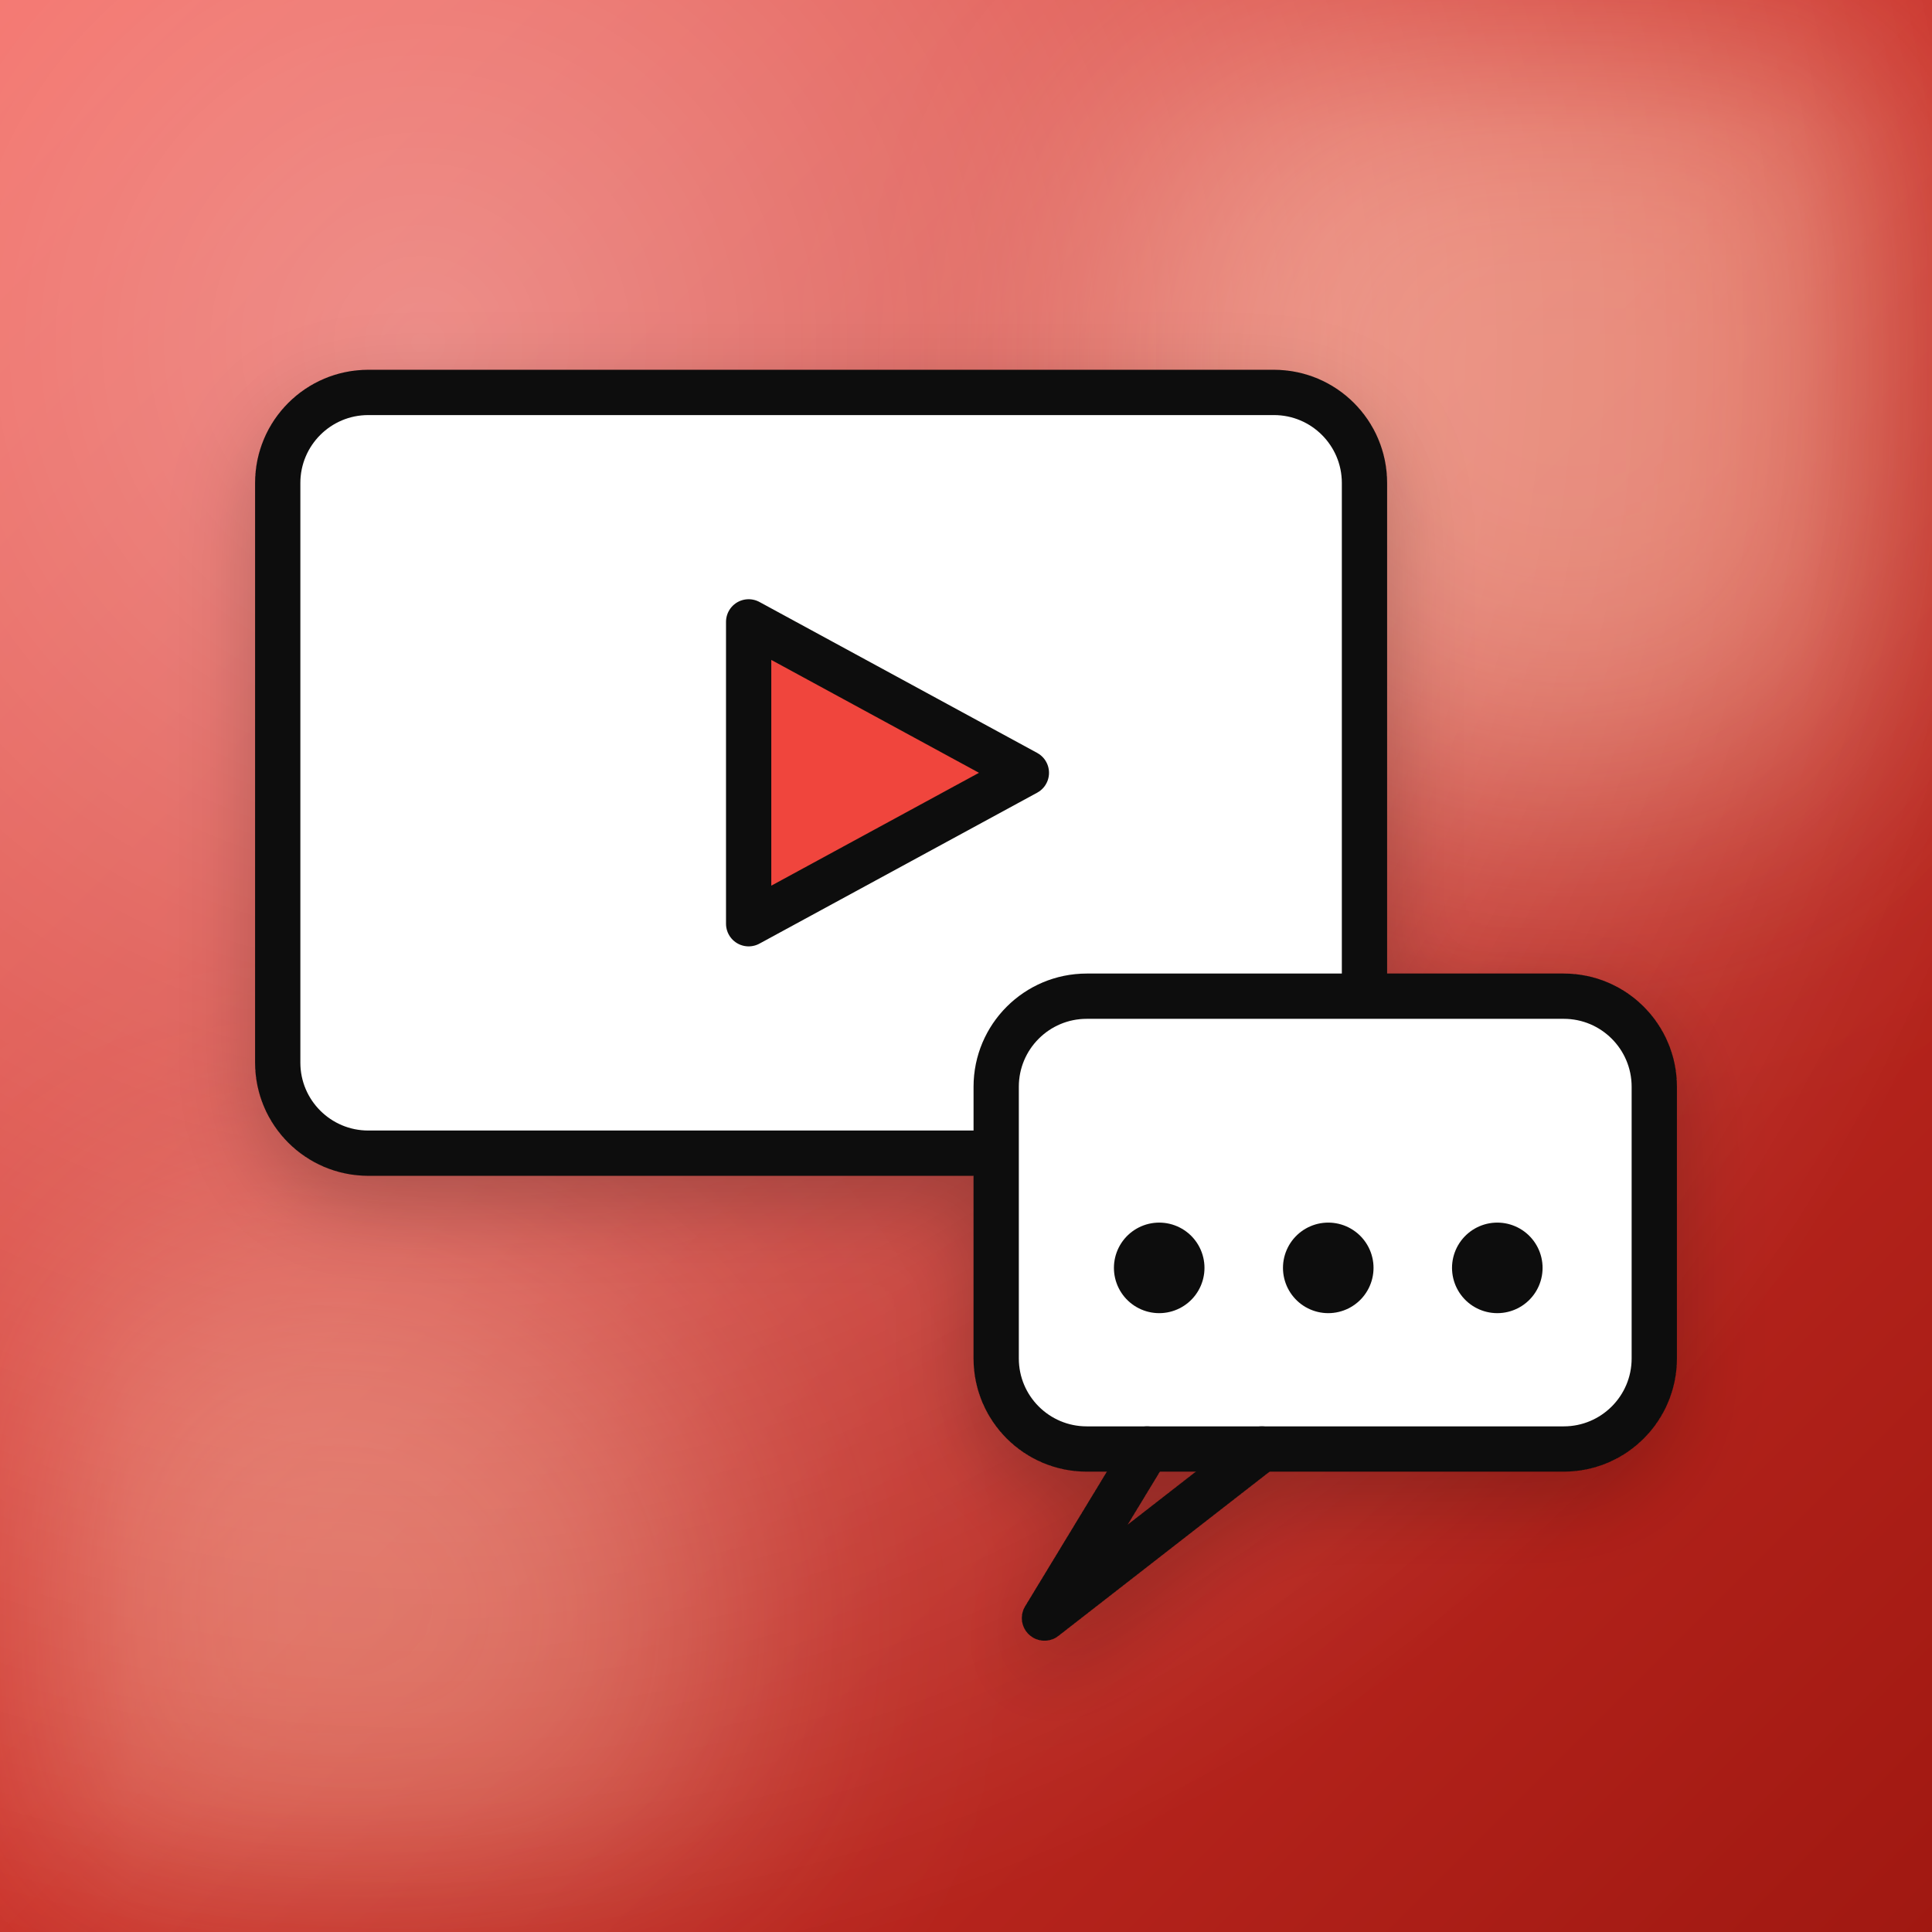
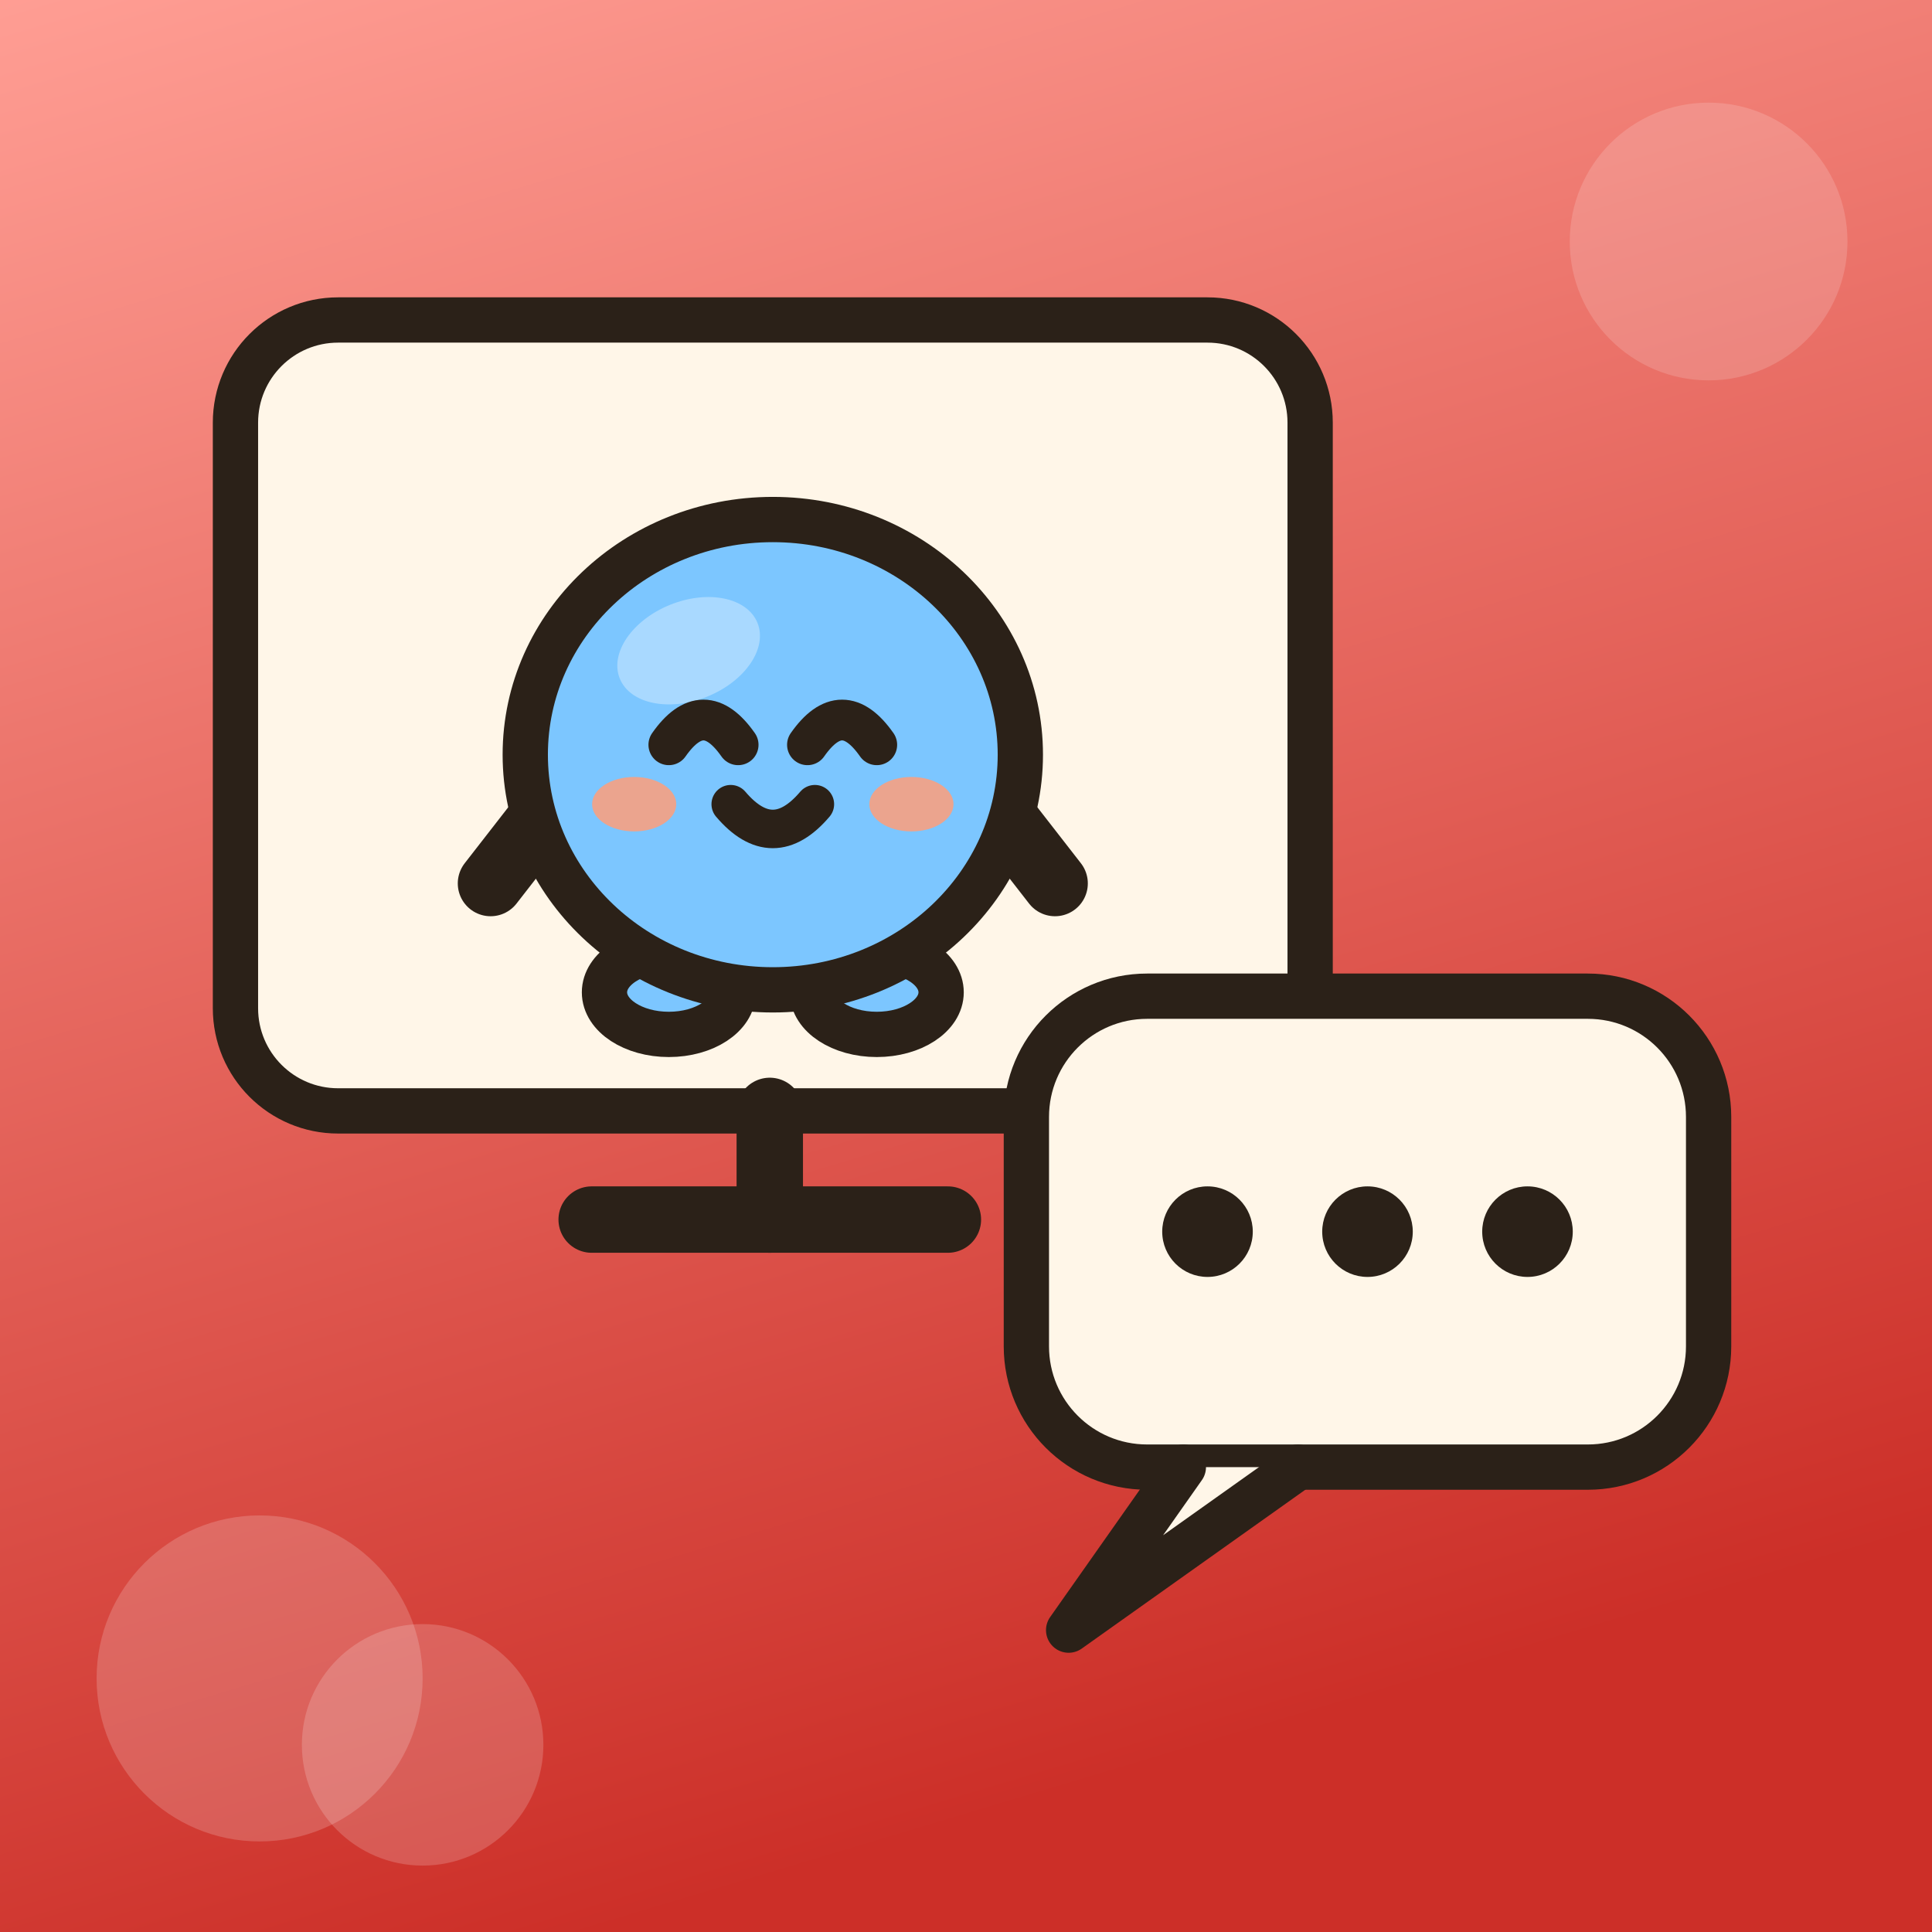
<svg xmlns="http://www.w3.org/2000/svg" viewBox="0 0 640 640" width="640" height="640" role="img">
  <defs>
-     <linearGradient id="g" x1="0" y1="0" x2="1" y2="1">
-       <stop offset="0" stop-color="#f0453c" />
-       <stop offset="1" stop-color="#a01811" />
+     <linearGradient id="bg" x1="0" y1="0" x2=".3" y2="1">
+       <stop offset="0" stop-color="#ff9e94" />
+       <stop offset="1" stop-color="#cc2f28" />
    </linearGradient>
-     <radialGradient id="h" cx="22%" cy="18%" r="85%">
-       <stop offset="0" stop-color="#fff" stop-opacity=".42" />
-       <stop offset="1" stop-color="#fff" stop-opacity="0" />
-     </radialGradient>
-     <filter id="b" x="-40%" y="-40%" width="180%" height="180%">
-       <feGaussianBlur stdDeviation="46" />
-     </filter>
-     <filter id="s" x="-30%" y="-30%" width="160%" height="160%">
-       <feDropShadow dx="0" dy="10" stdDeviation="14" flood-color="#000" flood-opacity=".22" />
-     </filter>
  </defs>
-   <rect width="640" height="640" fill="url(#g)" />
-   <circle cx="520" cy="120" r="150" fill="#ffc1a8" opacity=".55" filter="url(#b)" />
-   <circle cx="110" cy="540" r="130" fill="#ffc1a8" opacity=".40" filter="url(#b)" />
-   <rect width="640" height="640" fill="url(#h)" />
-   <g filter="url(#s)" fill="none" stroke="#10100e" stroke-width="15" stroke-linecap="round" stroke-linejoin="round">
-     <rect x="92" y="130" width="360" height="252" rx="30" fill="#ffffff" />
-     <path d="M248 206l92 50-92 50z" fill="#f0453c" stroke="none" />
-     <path d="M248 206l92 50-92 50z" />
-     <rect x="330" y="330" width="218" height="150" rx="30" fill="#ffffff" />
-     <path d="M384 420v0M440 420v0M496 420v0" stroke-width="30" />
-     <path d="M380 480l-34 56 72-56" />
+   <rect width="640" height="640" fill="url(#bg)" />
+   <circle cx="86" cy="556" r="54" fill="#fff" opacity=".18" />
+   <circle cx="140" cy="578" r="40" fill="#fff" opacity=".18" />
+   <circle cx="566" cy="80" r="46" fill="#fff" opacity=".16" />
+   <g fill="none" stroke="#2b2118" stroke-width="15" stroke-linecap="round" stroke-linejoin="round">
+     <rect x="78" y="106" width="356" height="262" rx="34" fill="#fff6e8" />
+     <ellipse cx="221.56" cy="328.72" rx="21.32" ry="13.94" fill="#7cc6ff" />
+     <ellipse cx="290.44" cy="328.72" rx="21.32" ry="13.94" fill="#7cc6ff" />
+     <path d="M185.48 263.12L162.52 292.64" fill="none" stroke-linecap="round" stroke-width="21.75" stroke="#2b2118" />
+     <path d="M326.52 263.12L349.48 292.64" fill="none" stroke-linecap="round" stroke-width="21.75" stroke="#2b2118" />
+     <ellipse cx="256" cy="250" rx="82" ry="77.9" fill="#7cc6ff" />
+     <ellipse cx="228.12" cy="215.56" rx="24.6" ry="16.4" fill="#fff" opacity=".34" stroke="none" transform="rotate(-22 228.12 215.56)" />
+     <ellipse cx="210.08" cy="266.4" rx="13.94" ry="9.02" fill="#ff9d7a" opacity=".85" stroke="none" />
+     <ellipse cx="301.92" cy="266.4" rx="13.94" ry="9.02" fill="#ff9d7a" opacity=".85" stroke="none" />
+     <path d="M221.56 246.72q11.48 -16.4 22.96 0" fill="none" stroke="#2b2118" stroke-width="13.5" stroke-linecap="round" />
+     <path d="M267.48 246.72q11.48 -16.4 22.96 0" fill="none" stroke="#2b2118" stroke-width="13.5" stroke-linecap="round" />
+     <path d="M242.06 266.4q13.94 16.4 27.88 0" fill="none" stroke="#2b2118" stroke-width="12.75" stroke-linecap="round" />
+     <path d="M196 404h118" stroke-width="22" />
+     <path d="M255 368v36" stroke-width="22" />
+     <rect x="340" y="330" width="226" height="156" rx="40" fill="#fff6e8" />
+     <circle cx="400" cy="408" r="15" fill="#2b2118" stroke="none" />
+     <circle cx="453" cy="408" r="15" fill="#2b2118" stroke="none" />
+     <circle cx="506" cy="408" r="15" fill="#2b2118" stroke="none" />
+     <path d="M392 486l-38 54 76-54" fill="#fff6e8" />
  </g>
</svg>
